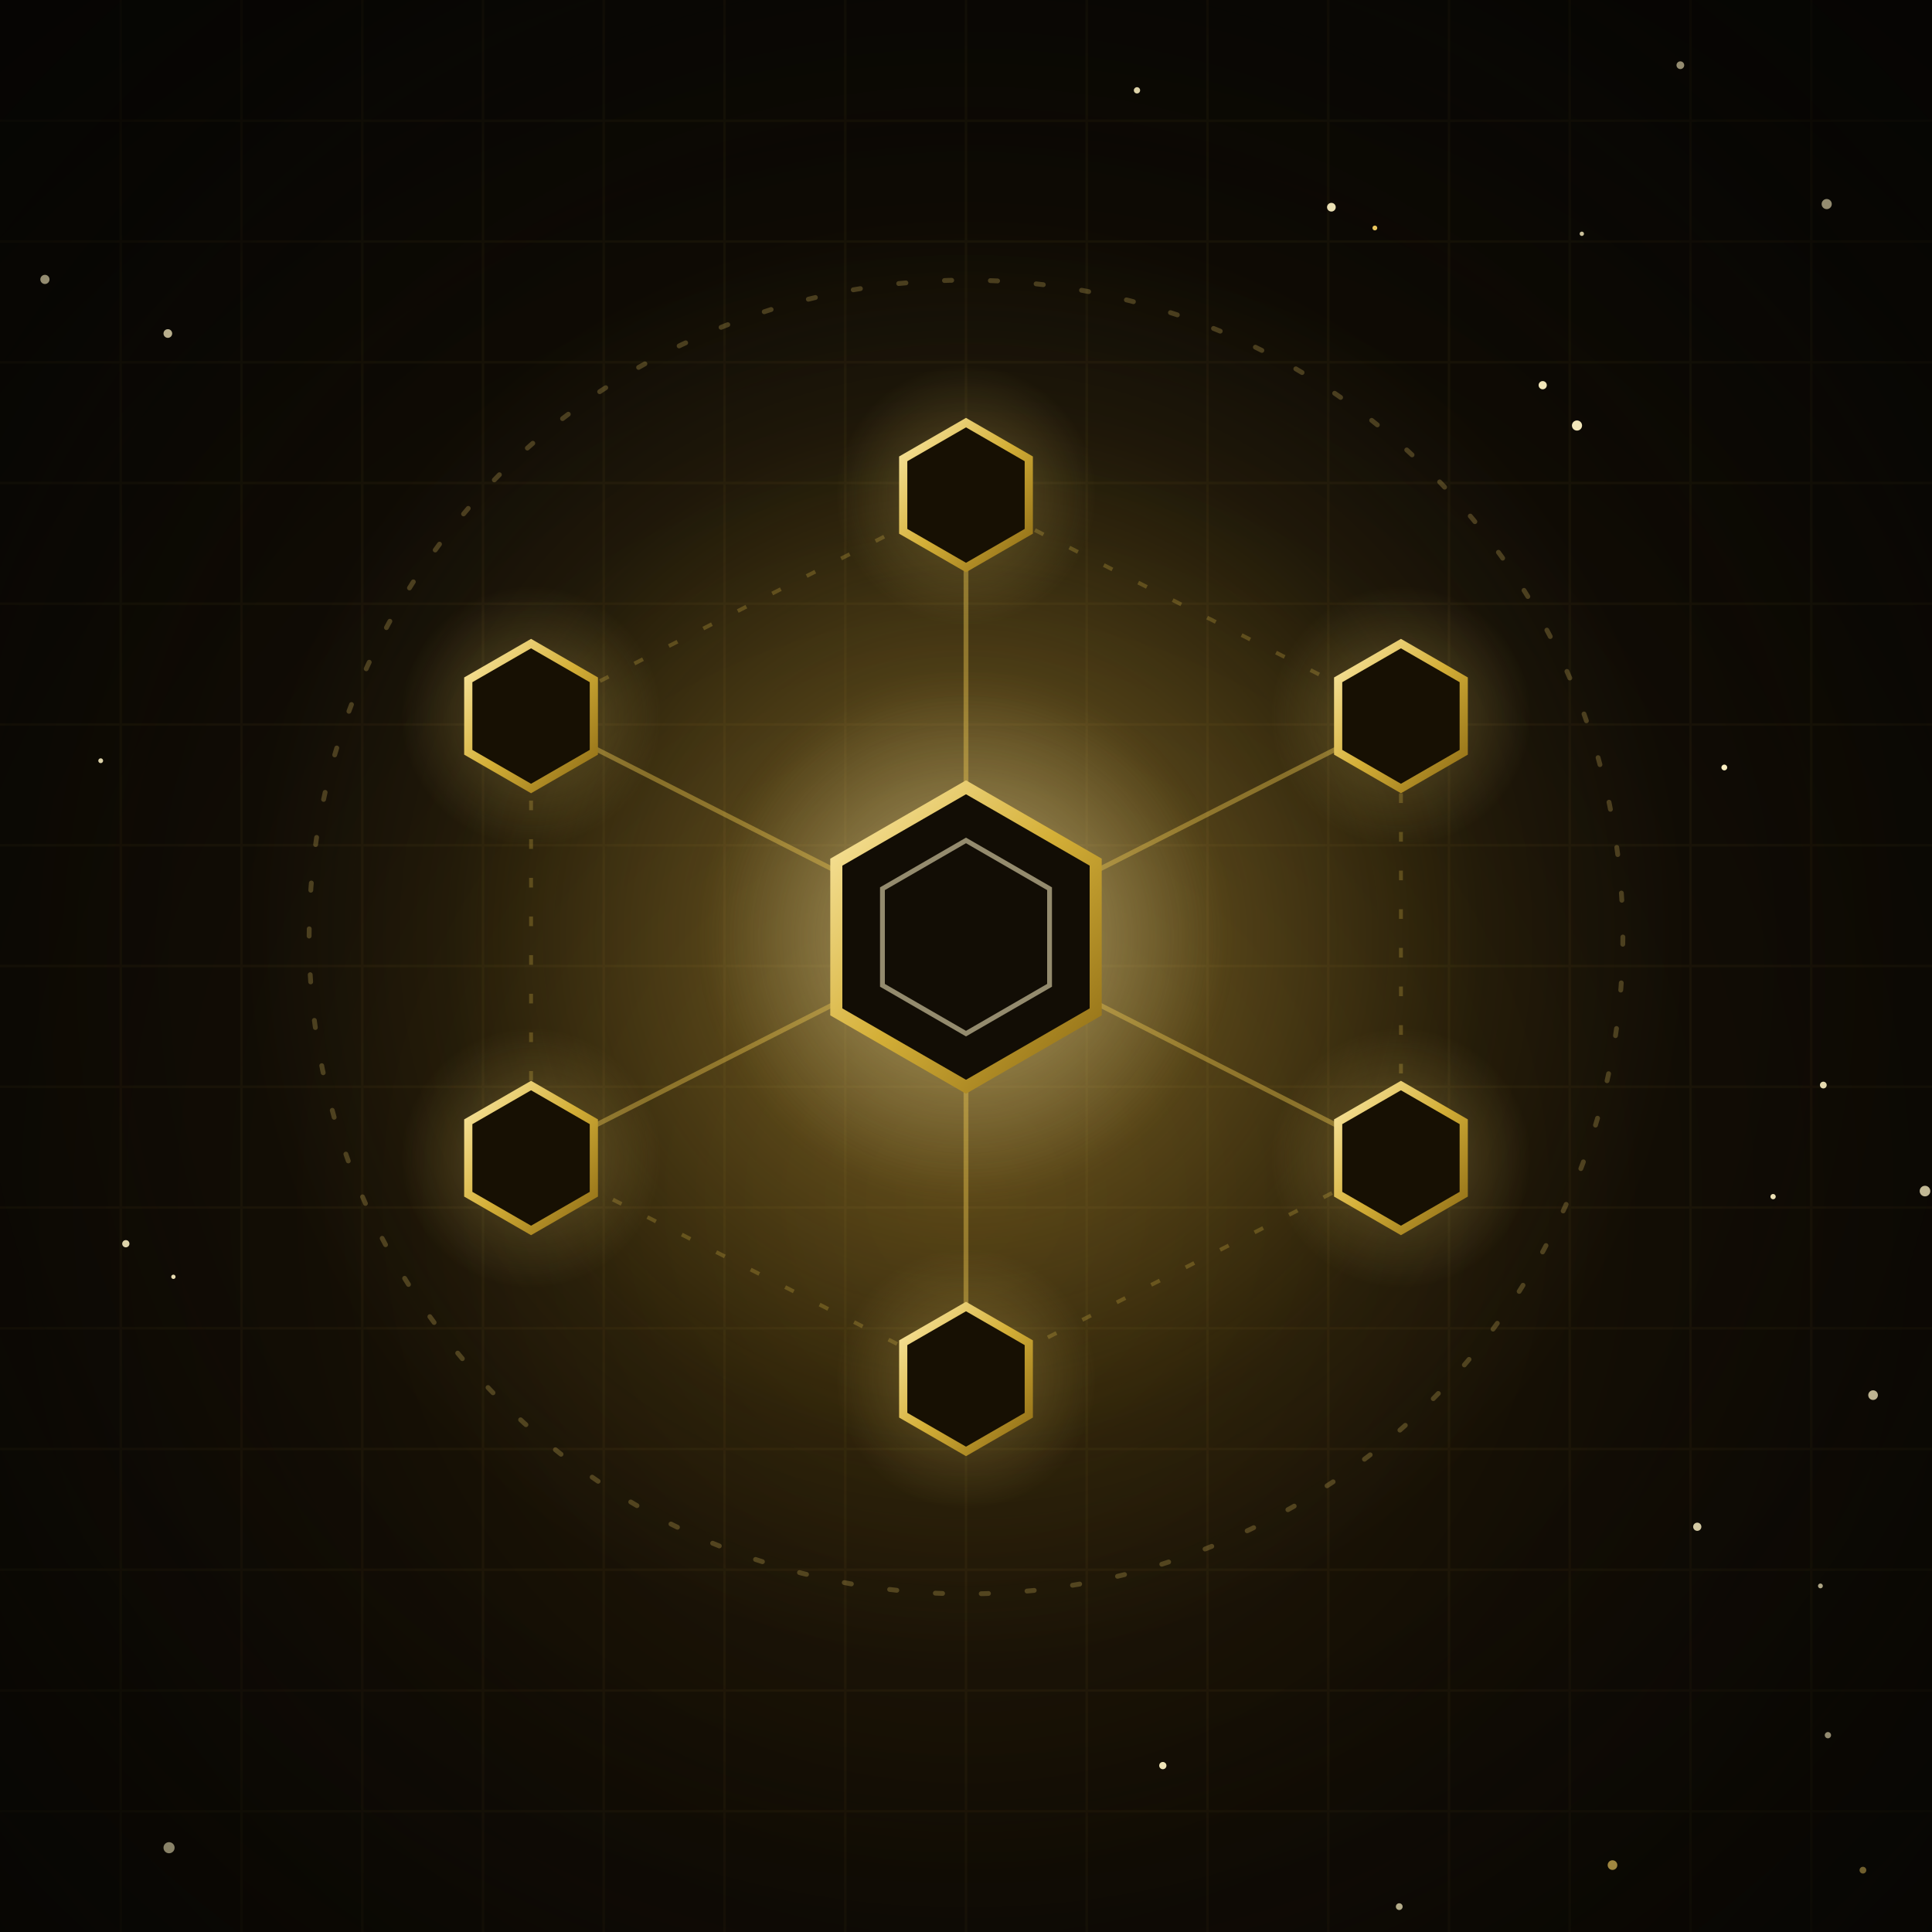
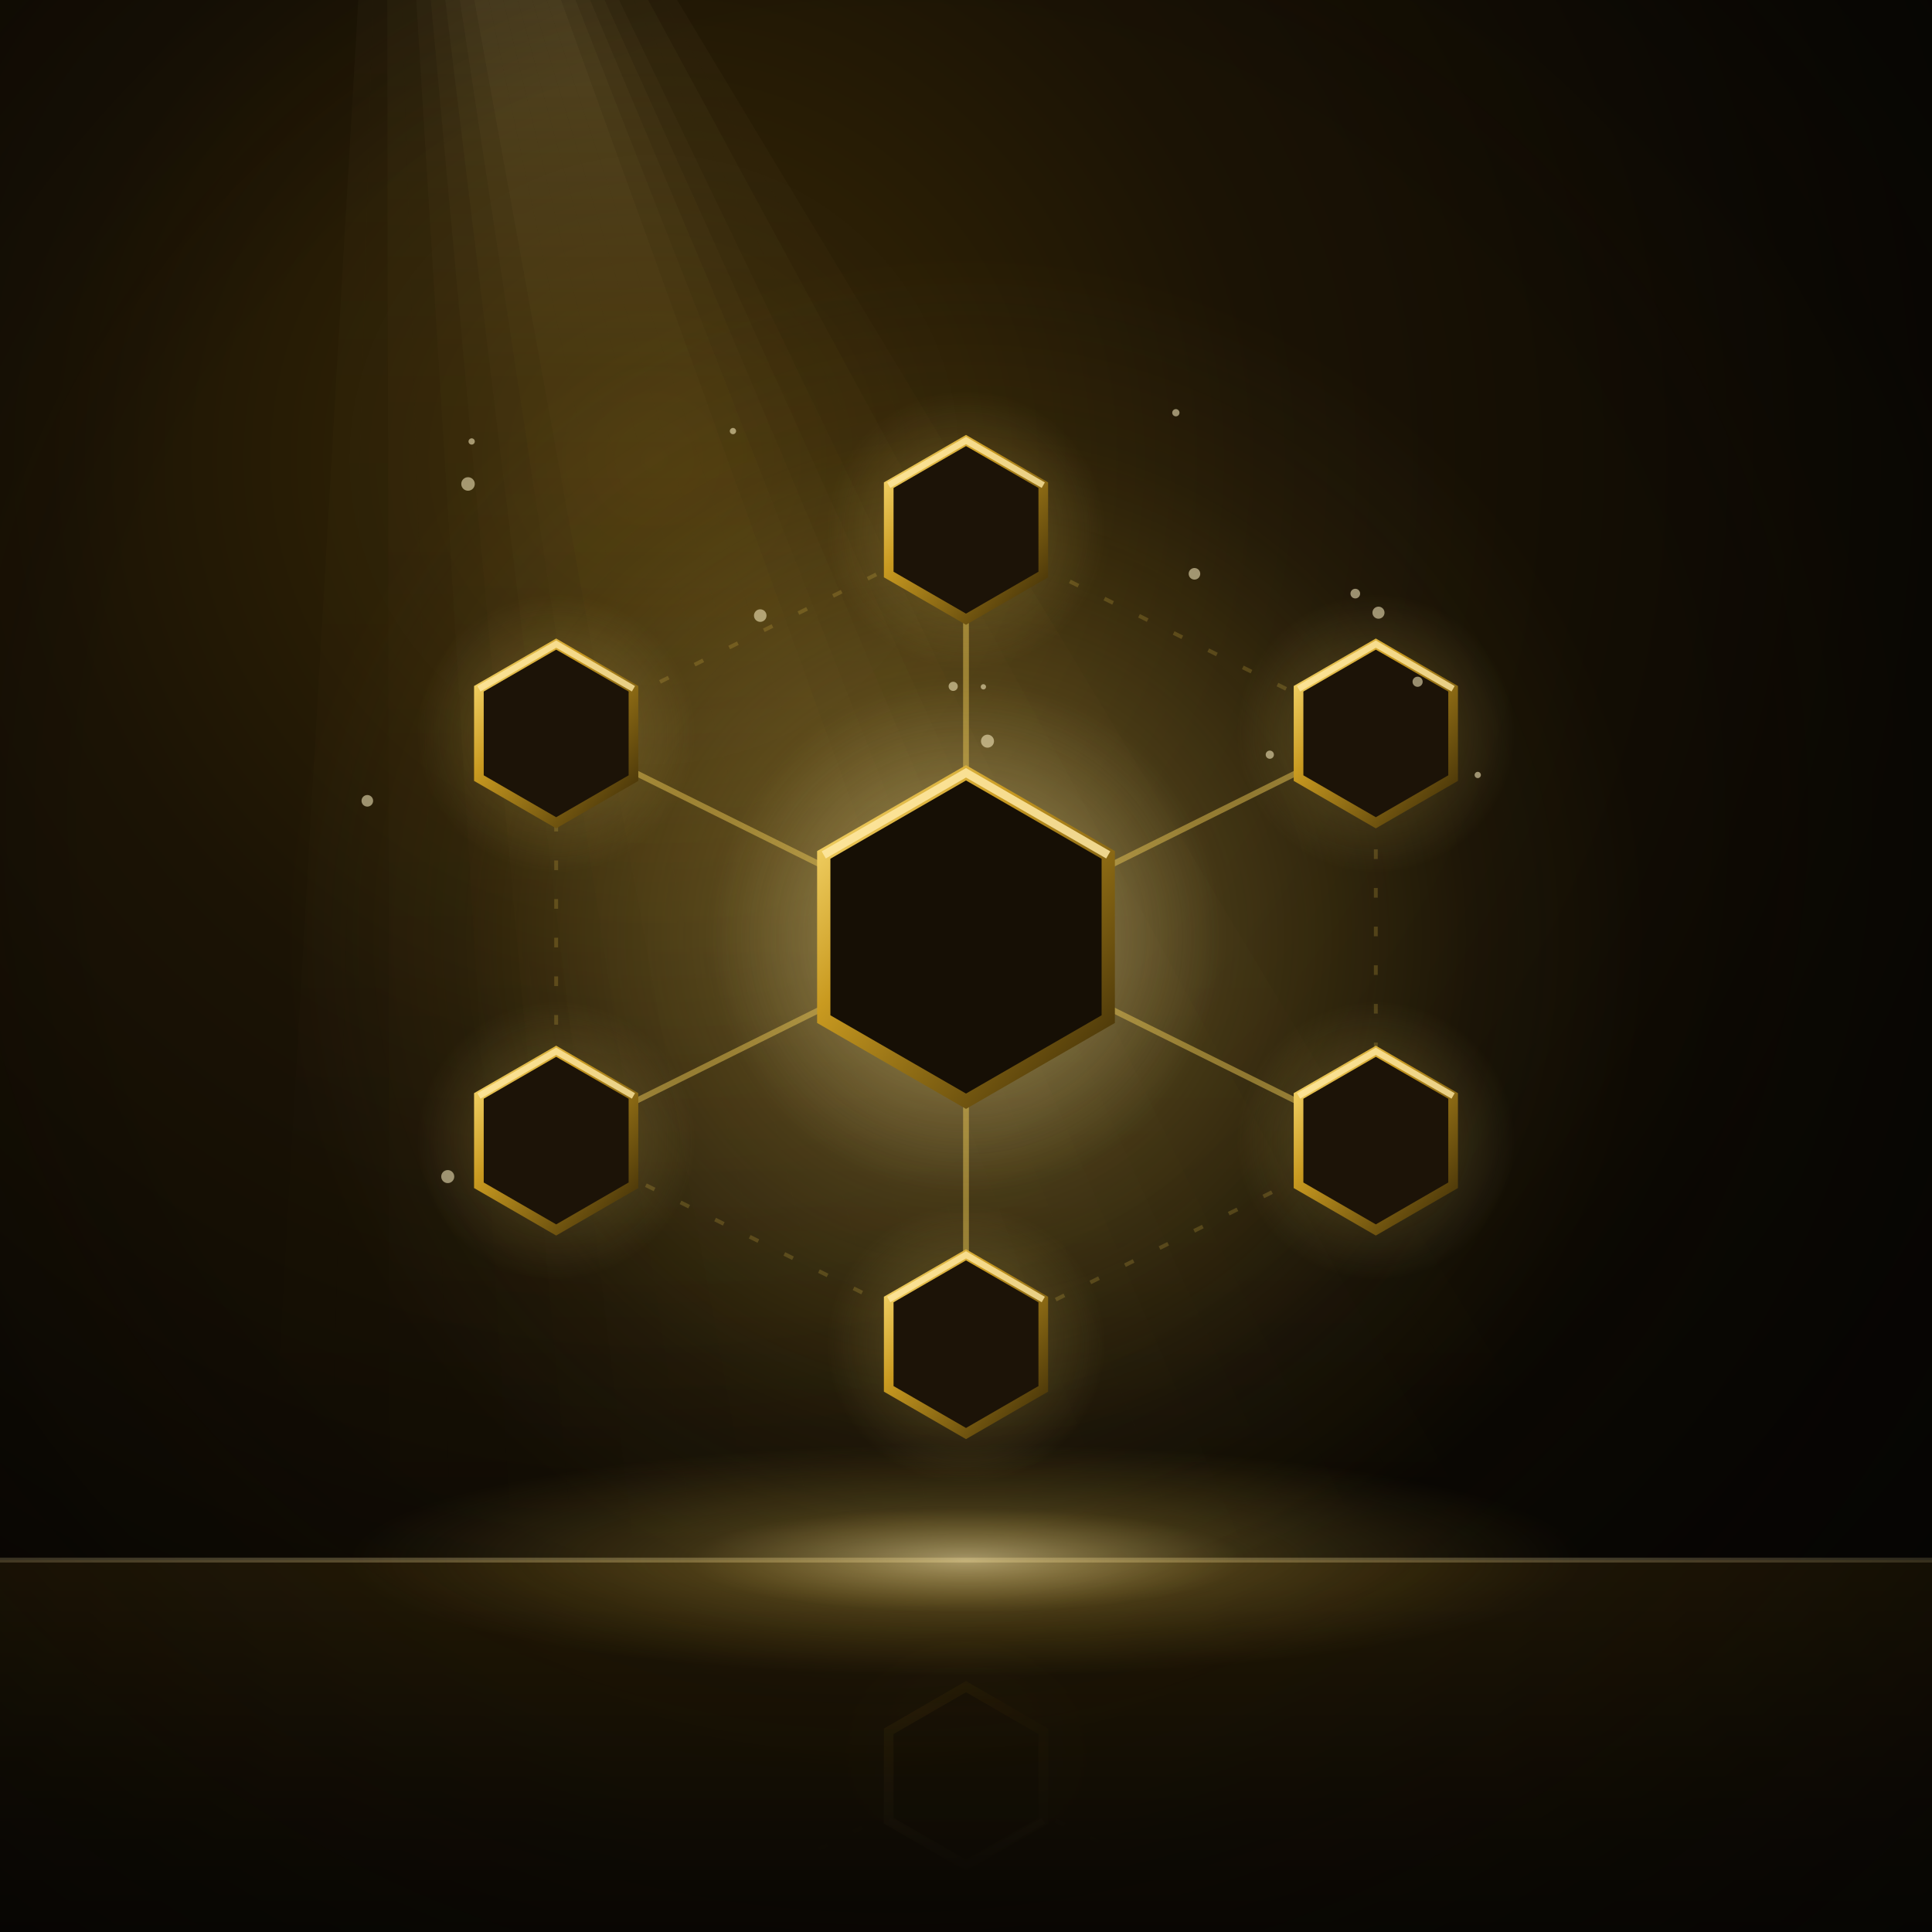
<svg xmlns="http://www.w3.org/2000/svg" viewBox="0 0 800 800" width="800" height="800" aria-hidden="true">
  <defs>
-     <radialGradient id="bg" cx=".5" cy=".62" r=".78">
-       <stop offset="0" stop-color="#2a1e07" />
-       <stop offset=".45" stop-color="#120d05" />
-       <stop offset="1" stop-color="#060503" />
+     <radialGradient id="sky" cx=".34" cy=".24" r=".92">
+       <stop offset="0" stop-color="#3a2a06" />
+       <stop offset=".34" stop-color="#1b1305" />
+       <stop offset=".72" stop-color="#0b0803" />
+       <stop offset="1" stop-color="#050403" />
+     </radialGradient>
+     <linearGradient id="beam" x1="0" y1="0" x2="0" y2="1">
+       <stop offset="0" stop-color="#fff1c4" stop-opacity=".46" />
+       <stop offset=".42" stop-color="#ffd766" stop-opacity=".15" />
+       <stop offset="1" stop-color="#ffd766" stop-opacity="0" />
+     </linearGradient>
+     <radialGradient id="pool">
+       <stop offset="0" stop-color="#ffe9a3" stop-opacity=".62" />
+       <stop offset=".45" stop-color="#e9c552" stop-opacity=".2" />
+       <stop offset="1" stop-color="#d4af37" stop-opacity="0" />
+     </radialGradient>
+     <radialGradient id="halo">
+       <stop offset="0" stop-color="#fff2c8" stop-opacity=".5" />
+       <stop offset=".38" stop-color="#e9c552" stop-opacity=".2" />
+       <stop offset=".74" stop-color="#d4af37" stop-opacity=".05" />
+       <stop offset="1" stop-color="#d4af37" stop-opacity="0" />
    </radialGradient>
    <radialGradient id="soft">
-       <stop offset="0" stop-color="#fff3c4" stop-opacity=".85" />
-       <stop offset=".5" stop-color="#f5d76e" stop-opacity=".3" />
+       <stop offset="0" stop-color="#fff3c4" stop-opacity=".8" />
+       <stop offset=".5" stop-color="#f5d76e" stop-opacity=".28" />
      <stop offset="1" stop-color="#f5d76e" stop-opacity="0" />
    </radialGradient>
-     <radialGradient id="halo">
-       <stop offset="0" stop-color="#fff2c8" stop-opacity=".55" />
-       <stop offset=".35" stop-color="#e9bf48" stop-opacity=".26" />
-       <stop offset=".72" stop-color="#d4af37" stop-opacity=".07" />
-       <stop offset="1" stop-color="#d4af37" stop-opacity="0" />
-     </radialGradient>
-     <radialGradient id="vig" cx=".5" cy=".5" r=".72">
-       <stop offset=".55" stop-color="#060503" stop-opacity="0" />
-       <stop offset="1" stop-color="#060503" stop-opacity=".72" />
-     </radialGradient>
-     <linearGradient id="gold" x1="0" y1="0" x2="1" y2="1">
-       <stop offset="0" stop-color="#fbe9a6" />
-       <stop offset=".5" stop-color="#d4af37" />
-       <stop offset="1" stop-color="#8c6a14" />
-     </linearGradient>
-     <linearGradient id="floor" x1="0" y1="0" x2="0" y2="1">
-       <stop offset="0" stop-color="#d4af37" stop-opacity="0" />
-       <stop offset="1" stop-color="#d4af37" stop-opacity=".16" />
-     </linearGradient>
+     <linearGradient id="brass" x1="0" y1="0" x2="1" y2="1">
+       <stop offset="0" stop-color="#ffe27a" />
+       <stop offset=".35" stop-color="#c99a20" />
+       <stop offset=".62" stop-color="#8c6a14" />
+       <stop offset="1" stop-color="#3a2a06" />
+     </linearGradient>
+     <linearGradient id="near" x1="0" y1="0" x2="0" y2="1">
+       <stop offset="0" stop-color="#241a06" />
+       <stop offset="1" stop-color="#0b0803" />
+     </linearGradient>
+     <radialGradient id="vig" cx=".46" cy=".42" r=".78">
+       <stop offset=".52" stop-color="#050403" stop-opacity="0" />
+       <stop offset="1" stop-color="#050403" stop-opacity=".7" />
+     </radialGradient>
  </defs>
-   <rect width="800" height="800" fill="url(#bg)" />
-   <g fill="none" stroke="#d4af37" stroke-width="1" opacity=".05">
-     <path d="M50 0V800" />
-     <path d="M100 0V800" />
-     <path d="M150 0V800" />
-     <path d="M200 0V800" />
-     <path d="M250 0V800" />
-     <path d="M300 0V800" />
-     <path d="M350 0V800" />
-     <path d="M400 0V800" />
-     <path d="M450 0V800" />
-     <path d="M500 0V800" />
-     <path d="M550 0V800" />
-     <path d="M600 0V800" />
-     <path d="M650 0V800" />
-     <path d="M700 0V800" />
-     <path d="M750 0V800" />
-     <path d="M0 50H800" />
-     <path d="M0 100H800" />
-     <path d="M0 150H800" />
-     <path d="M0 200H800" />
-     <path d="M0 250H800" />
-     <path d="M0 300H800" />
-     <path d="M0 350H800" />
-     <path d="M0 400H800" />
-     <path d="M0 450H800" />
-     <path d="M0 500H800" />
-     <path d="M0 550H800" />
-     <path d="M0 600H800" />
-     <path d="M0 650H800" />
-     <path d="M0 700H800" />
-     <path d="M0 750H800" />
+   <rect width="800" height="800" fill="url(#sky)" />
+   <g fill="url(#beam)">
+     <path d="M160 -200L60 646L85.4 646Z" opacity="0" />
+     <path d="M160 -200L85.4 646L110.8 646Z" opacity="0" />
+     <path d="M160 -200L110.8 646L136.2 646Z" opacity="0.1" />
+     <path d="M160 -200L136.2 646L161.5 646Z" opacity="0.1" />
+     <path d="M160 -200L161.5 646L186.9 646Z" opacity="0.2" />
+     <path d="M160 -200L186.9 646L212.3 646Z" opacity="0.2" />
+     <path d="M160 -200L212.3 646L237.7 646Z" opacity="0.3" />
+     <path d="M160 -200L237.7 646L263.1 646Z" opacity="0.4" />
+     <path d="M160 -200L263.1 646L288.5 646Z" opacity="0.5" />
+     <path d="M160 -200L288.5 646L313.8 646Z" opacity="0.6" />
+     <path d="M160 -200L313.8 646L339.2 646Z" opacity="0.7" />
+     <path d="M160 -200L339.2 646L364.6 646Z" opacity="0.7" />
+     <path d="M160 -200L364.6 646L390 646Z" opacity="0.7" />
+     <path d="M160 -200L390 646L415.4 646Z" opacity="0.7" />
+     <path d="M160 -200L415.4 646L440.8 646Z" opacity="0.7" />
+     <path d="M160 -200L440.8 646L466.2 646Z" opacity="0.7" />
+     <path d="M160 -200L466.2 646L491.5 646Z" opacity="0.6" />
+     <path d="M160 -200L491.5 646L516.9 646Z" opacity="0.5" />
+     <path d="M160 -200L516.9 646L542.3 646Z" opacity="0.4" />
+     <path d="M160 -200L542.3 646L567.7 646Z" opacity="0.3" />
+     <path d="M160 -200L567.7 646L593.1 646Z" opacity="0.2" />
+     <path d="M160 -200L593.1 646L618.5 646Z" opacity="0.2" />
+     <path d="M160 -200L618.5 646L643.8 646Z" opacity="0.1" />
+     <path d="M160 -200L643.8 646L669.2 646Z" opacity="0.1" />
+     <path d="M160 -200L669.2 646L694.6 646Z" opacity="0" />
+     <path d="M160 -200L694.6 646L720 646Z" opacity="0" />
  </g>
  <g transform="translate(400 388)">
-     <circle class="breathe" r="300" fill="url(#halo)" />
-     <g class="orb" fill="none" stroke="#f5d76e" stroke-opacity=".24" stroke-width="2" stroke-dasharray="3 16" stroke-linecap="round">
-       <circle r="272" />
-     </g>
-   </g>
-   <g fill="none" stroke="#e2bd4a" stroke-width="2" stroke-opacity=".45">
-     <path d="M400 388L400 205" />
-     <path d="M400 388L580.1 296.5" />
-     <path d="M400 388L580.1 479.5" />
-     <path d="M400 388L400 571" />
-     <path d="M400 388L219.9 479.5" />
-     <path d="M400 388L219.9 296.5" />
-   </g>
-   <g fill="none" stroke="#e2bd4a" stroke-width="1.6" stroke-opacity=".26" stroke-dasharray="4 12">
-     <path d="M400 205L580.1 296.5" />
-     <path d="M580.1 296.5L580.1 479.5" />
-     <path d="M580.1 479.5L400 571" />
-     <path d="M400 571L219.9 479.5" />
-     <path d="M219.9 479.5L219.9 296.5" />
-     <path d="M219.9 296.5L400 205" />
+     <circle class="glow" r="286" fill="url(#halo)" />
+   </g>
+   <rect x="0" y="646" width="800" height="154" fill="url(#near)" />
+   <path d="M0 646H800" stroke="#ffe9a3" stroke-width="2" opacity=".3" />
+   <ellipse cx="400" cy="646" rx="256" ry="48" fill="url(#pool)" />
+   <defs>
+     <linearGradient id="gmr1" x1="0" y1="646" x2="0" y2="776" gradientUnits="userSpaceOnUse">
+       <stop offset="0" stop-color="#fff" stop-opacity=".9" />
+       <stop offset=".55" stop-color="#fff" stop-opacity=".22" />
+       <stop offset="1" stop-color="#fff" stop-opacity="0" />
+     </linearGradient>
+     <mask id="mr1" maskUnits="userSpaceOnUse" x="0" y="646" width="800" height="130">
+       <rect x="0" y="646" width="800" height="130" fill="url(#gmr1)" />
+     </mask>
+   </defs>
+   <g mask="url(#mr1)" opacity="0.3">
+     <g transform="translate(0 1292) scale(1 -1)">
+       <g fill="none" stroke="#e9c552" stroke-width="2.4" stroke-opacity=".5">
+         <path d="M400 388L400 219.4" />
+         <path d="M400 388L569.7 303.7" />
+         <path d="M400 388L569.7 472.3" />
+         <path d="M400 388L400 556.6" />
+         <path d="M400 388L230.3 472.3" />
+         <path d="M400 388L230.3 303.7" />
+       </g>
+       <g fill="none" stroke="#e2bd4a" stroke-width="1.6" stroke-opacity=".22" stroke-dasharray="4 12">
+         <path d="M400 219.4L569.7 303.7" />
+         <path d="M569.7 303.7L569.7 472.3" />
+         <path d="M569.7 472.3L400 556.6" />
+         <path d="M400 556.6L230.3 472.3" />
+         <path d="M230.3 472.3L230.3 303.7" />
+         <path d="M230.3 303.7L400 219.4" />
+       </g>
+       <g transform="translate(400 219.4)">
+         <circle r="58" fill="url(#soft)" opacity=".45" />
+         <g class="nd">
+           <path d="M0 -37L32 -18.5L32 18.5L0 37L-32 18.5L-32 -18.5Z" fill="#1c1307" stroke="url(#brass)" stroke-width="4" />
+           <path d="M-32 -18.5L0 -37L32 -18.5" fill="none" stroke="#ffe9a3" stroke-width="2.6" opacity=".8" />
+         </g>
+       </g>
+       <g transform="translate(569.7 303.7)">
+         <circle r="58" fill="url(#soft)" opacity=".45" />
+         <g class="nd">
+           <path d="M0 -37L32 -18.5L32 18.5L0 37L-32 18.5L-32 -18.5Z" fill="#1c1307" stroke="url(#brass)" stroke-width="4" />
+           <path d="M-32 -18.5L0 -37L32 -18.5" fill="none" stroke="#ffe9a3" stroke-width="2.6" opacity=".8" />
+         </g>
+       </g>
+       <g transform="translate(569.7 472.3)">
+         <circle r="58" fill="url(#soft)" opacity=".45" />
+         <g class="nd">
+           <path d="M0 -37L32 -18.5L32 18.5L0 37L-32 18.5L-32 -18.5Z" fill="#1c1307" stroke="url(#brass)" stroke-width="4" />
+           <path d="M-32 -18.5L0 -37L32 -18.5" fill="none" stroke="#ffe9a3" stroke-width="2.6" opacity=".8" />
+         </g>
+       </g>
+       <g transform="translate(400 556.6)">
+         <circle r="58" fill="url(#soft)" opacity=".45" />
+         <g class="nd">
+           <path d="M0 -37L32 -18.5L32 18.5L0 37L-32 18.5L-32 -18.5Z" fill="#1c1307" stroke="url(#brass)" stroke-width="4" />
+           <path d="M-32 -18.5L0 -37L32 -18.5" fill="none" stroke="#ffe9a3" stroke-width="2.6" opacity=".8" />
+         </g>
+       </g>
+       <g transform="translate(230.3 472.3)">
+         <circle r="58" fill="url(#soft)" opacity=".45" />
+         <g class="nd">
+           <path d="M0 -37L32 -18.5L32 18.5L0 37L-32 18.5L-32 -18.5Z" fill="#1c1307" stroke="url(#brass)" stroke-width="4" />
+           <path d="M-32 -18.5L0 -37L32 -18.5" fill="none" stroke="#ffe9a3" stroke-width="2.6" opacity=".8" />
+         </g>
+       </g>
+       <g transform="translate(230.3 303.7)">
+         <circle r="58" fill="url(#soft)" opacity=".45" />
+         <g class="nd">
+           <path d="M0 -37L32 -18.5L32 18.5L0 37L-32 18.5L-32 -18.5Z" fill="#1c1307" stroke="url(#brass)" stroke-width="4" />
+           <path d="M-32 -18.5L0 -37L32 -18.5" fill="none" stroke="#ffe9a3" stroke-width="2.6" opacity=".8" />
+         </g>
+       </g>
+       <g transform="translate(400 388)">
+         <circle r="106" fill="url(#soft)" opacity=".45" />
+         <g class="core">
+           <path d="M0 -68L58.9 -34L58.9 34L0 68L-58.9 34L-58.9 -34Z" fill="#160f05" stroke="url(#brass)" stroke-width="5.5" />
+           <path d="M-58.9 -34L0 -68L58.9 -34" fill="none" stroke="#ffe9a3" stroke-width="3.4" opacity=".85" />
+         </g>
+       </g>
+     </g>
+   </g>
+   <g fill="none" stroke="#e9c552" stroke-width="2.4" stroke-opacity=".5">
+     <path d="M400 388L400 219.4" />
+     <path d="M400 388L569.7 303.7" />
+     <path d="M400 388L569.7 472.3" />
+     <path d="M400 388L400 556.6" />
+     <path d="M400 388L230.3 472.3" />
+     <path d="M400 388L230.3 303.7" />
+   </g>
+   <g fill="none" stroke="#e2bd4a" stroke-width="1.6" stroke-opacity=".22" stroke-dasharray="4 12">
+     <path d="M400 219.4L569.7 303.7" />
+     <path d="M569.7 303.7L569.7 472.3" />
+     <path d="M569.7 472.3L400 556.6" />
+     <path d="M400 556.6L230.3 472.3" />
+     <path d="M230.3 472.3L230.3 303.7" />
+     <path d="M230.3 303.7L400 219.4" />
+   </g>
+   <g transform="translate(400 219.4)">
+     <circle r="58" fill="url(#soft)" opacity=".45" />
+     <g class="nd">
+       <path d="M0 -37L32 -18.5L32 18.5L0 37L-32 18.5L-32 -18.5Z" fill="#1c1307" stroke="url(#brass)" stroke-width="4" />
+       <path d="M-32 -18.5L0 -37L32 -18.5" fill="none" stroke="#ffe9a3" stroke-width="2.6" opacity=".8" />
+     </g>
+   </g>
+   <g transform="translate(569.7 303.7)">
+     <circle r="58" fill="url(#soft)" opacity=".45" />
+     <g class="nd">
+       <path d="M0 -37L32 -18.5L32 18.5L0 37L-32 18.5L-32 -18.5Z" fill="#1c1307" stroke="url(#brass)" stroke-width="4" />
+       <path d="M-32 -18.5L0 -37L32 -18.5" fill="none" stroke="#ffe9a3" stroke-width="2.6" opacity=".8" />
+     </g>
+   </g>
+   <g transform="translate(569.7 472.3)">
+     <circle r="58" fill="url(#soft)" opacity=".45" />
+     <g class="nd">
+       <path d="M0 -37L32 -18.5L32 18.5L0 37L-32 18.5L-32 -18.5Z" fill="#1c1307" stroke="url(#brass)" stroke-width="4" />
+       <path d="M-32 -18.5L0 -37L32 -18.5" fill="none" stroke="#ffe9a3" stroke-width="2.6" opacity=".8" />
+     </g>
+   </g>
+   <g transform="translate(400 556.6)">
+     <circle r="58" fill="url(#soft)" opacity=".45" />
+     <g class="nd">
+       <path d="M0 -37L32 -18.5L32 18.5L0 37L-32 18.5L-32 -18.5Z" fill="#1c1307" stroke="url(#brass)" stroke-width="4" />
+       <path d="M-32 -18.5L0 -37L32 -18.5" fill="none" stroke="#ffe9a3" stroke-width="2.6" opacity=".8" />
+     </g>
+   </g>
+   <g transform="translate(230.3 472.3)">
+     <circle r="58" fill="url(#soft)" opacity=".45" />
+     <g class="nd">
+       <path d="M0 -37L32 -18.5L32 18.5L0 37L-32 18.5L-32 -18.5Z" fill="#1c1307" stroke="url(#brass)" stroke-width="4" />
+       <path d="M-32 -18.5L0 -37L32 -18.5" fill="none" stroke="#ffe9a3" stroke-width="2.6" opacity=".8" />
+     </g>
+   </g>
+   <g transform="translate(230.3 303.7)">
+     <circle r="58" fill="url(#soft)" opacity=".45" />
+     <g class="nd">
+       <path d="M0 -37L32 -18.5L32 18.5L0 37L-32 18.5L-32 -18.5Z" fill="#1c1307" stroke="url(#brass)" stroke-width="4" />
+       <path d="M-32 -18.5L0 -37L32 -18.5" fill="none" stroke="#ffe9a3" stroke-width="2.6" opacity=".8" />
+     </g>
+   </g>
+   <g transform="translate(400 388)">
+     <circle r="106" fill="url(#soft)" opacity=".45" />
+     <g class="core">
+       <path d="M0 -68L58.9 -34L58.9 34L0 68L-58.9 34L-58.9 -34Z" fill="#160f05" stroke="url(#brass)" stroke-width="5.5" />
+       <path d="M-58.9 -34L0 -68L58.9 -34" fill="none" stroke="#ffe9a3" stroke-width="3.4" opacity=".85" />
+     </g>
  </g>
  <g fill="none" stroke-linecap="round" />
-   <g transform="translate(400 205)">
-     <circle r="54" fill="url(#soft)" opacity=".45" />
-     <path class="nd" d="M0 -30L26 -15L26 15L0 30L-26 15L-26 -15Z" fill="#171003" stroke="url(#gold)" stroke-width="3.4" />
-   </g>
-   <g transform="translate(580.1 296.5)">
-     <circle r="54" fill="url(#soft)" opacity=".45" />
-     <path class="nd" d="M0 -30L26 -15L26 15L0 30L-26 15L-26 -15Z" fill="#171003" stroke="url(#gold)" stroke-width="3.4" />
-   </g>
-   <g transform="translate(580.1 479.5)">
-     <circle r="54" fill="url(#soft)" opacity=".45" />
-     <path class="nd" d="M0 -30L26 -15L26 15L0 30L-26 15L-26 -15Z" fill="#171003" stroke="url(#gold)" stroke-width="3.4" />
-   </g>
-   <g transform="translate(400 571)">
-     <circle r="54" fill="url(#soft)" opacity=".45" />
-     <path class="nd" d="M0 -30L26 -15L26 15L0 30L-26 15L-26 -15Z" fill="#171003" stroke="url(#gold)" stroke-width="3.4" />
-   </g>
-   <g transform="translate(219.9 479.5)">
-     <circle r="54" fill="url(#soft)" opacity=".45" />
-     <path class="nd" d="M0 -30L26 -15L26 15L0 30L-26 15L-26 -15Z" fill="#171003" stroke="url(#gold)" stroke-width="3.4" />
-   </g>
-   <g transform="translate(219.9 296.5)">
-     <circle r="54" fill="url(#soft)" opacity=".45" />
-     <path class="nd" d="M0 -30L26 -15L26 15L0 30L-26 15L-26 -15Z" fill="#171003" stroke="url(#gold)" stroke-width="3.4" />
-   </g>
-   <g transform="translate(400 388)">
-     <circle r="110" fill="url(#soft)" opacity=".5" />
-     <path class="core" d="M0 -62L53.7 -31L53.7 31L0 62L-53.7 31L-53.7 -31Z" fill="#120d05" stroke="url(#gold)" stroke-width="5" />
-     <path d="M0 -40L34.6 -20L34.6 20L0 40L-34.6 20L-34.6 -20Z" fill="none" stroke="#fff3c4" stroke-width="2" opacity=".55" />
-   </g>
-   <circle class="tw" cx="714" cy="317.8" r="1.2" fill="#fff3c4" />
-   <circle class="tw" cx="71.8" cy="528.7" r="0.9" fill="#fff3c4" />
-   <circle class="tw" cx="638.8" cy="159.5" r="1.7" fill="#fff3c4" />
-   <circle class="tw" cx="667.7" cy="772.3" r="2" fill="#ffd766" />
-   <circle class="tw" cx="755" cy="449.3" r="1.4" fill="#fff3c4" />
-   <circle class="tw" cx="734.2" cy="495.5" r="1.1" fill="#fff3c4" />
-   <circle class="tw" cx="470.8" cy="37.4" r="1.3" fill="#fff3c4" />
-   <circle class="tw" cx="655" cy="96.8" r="0.9" fill="#fff3c4" />
-   <circle class="tw" cx="569.3" cy="94.4" r="1" fill="#ffd766" />
-   <circle class="tw" cx="653" cy="176.2" r="2.1" fill="#fff3c4" />
-   <circle class="tw" cx="756.9" cy="718.5" r="1.3" fill="#fff3c4" />
-   <circle class="tw" cx="70" cy="765.1" r="2.3" fill="#fff3c4" />
-   <circle class="tw" cx="695.8" cy="27" r="1.6" fill="#fff3c4" />
-   <circle class="tw" cx="775.6" cy="577.7" r="2" fill="#fff3c4" />
-   <circle class="tw" cx="702.8" cy="632.2" r="1.7" fill="#fff3c4" />
-   <circle class="tw" cx="753.8" cy="656.7" r="1" fill="#fff3c4" />
-   <circle class="tw" cx="41.7" cy="315" r="1" fill="#fff3c4" />
-   <circle class="tw" cx="551.3" cy="85.8" r="1.8" fill="#fff3c4" />
-   <circle class="tw" cx="18.6" cy="115.7" r="1.9" fill="#fff3c4" />
-   <circle class="tw" cx="69.5" cy="138.1" r="1.8" fill="#fff3c4" />
-   <circle class="tw" cx="771.4" cy="774.4" r="1.4" fill="#ffd766" />
-   <circle class="tw" cx="481.5" cy="731.1" r="1.5" fill="#fff3c4" />
-   <circle class="tw" cx="756.4" cy="84.5" r="2.1" fill="#fff3c4" />
-   <circle class="tw" cx="52.1" cy="515" r="1.5" fill="#fff3c4" />
-   <circle class="tw" cx="797.1" cy="493.2" r="2.2" fill="#fff3c4" />
-   <circle class="tw" cx="579.4" cy="789.5" r="1.4" fill="#fff3c4" />
+   <g fill="#fff3c4" opacity=".55">
+     <circle class="mote" cx="407.2" cy="284.4" r="1.1" />
+     <circle class="mote" cx="611.9" cy="320.9" r="1.3" />
+     <circle class="mote" cx="587" cy="282.3" r="2.1" />
+     <circle class="mote" cx="525.8" cy="312.5" r="1.7" />
+     <circle class="mote" cx="486.9" cy="170.9" r="1.5" />
+     <circle class="mote" cx="561.2" cy="245.8" r="2" />
+     <circle class="mote" cx="185.4" cy="487.2" r="2.7" />
+     <circle class="mote" cx="408.9" cy="306.9" r="2.7" />
+     <circle class="mote" cx="494.6" cy="237.6" r="2.4" />
+     <circle class="mote" cx="314.8" cy="254.9" r="2.6" />
+     <circle class="mote" cx="152.1" cy="331.6" r="2.4" />
+     <circle class="mote" cx="303.5" cy="178.5" r="1.3" />
+     <circle class="mote" cx="195.3" cy="182.8" r="1.3" />
+     <circle class="mote" cx="394.7" cy="284.2" r="1.9" />
+     <circle class="mote" cx="193.8" cy="200.4" r="2.8" />
+     <circle class="mote" cx="570.8" cy="253.7" r="2.5" />
+   </g>
  <rect width="800" height="800" fill="url(#vig)" />
</svg>
